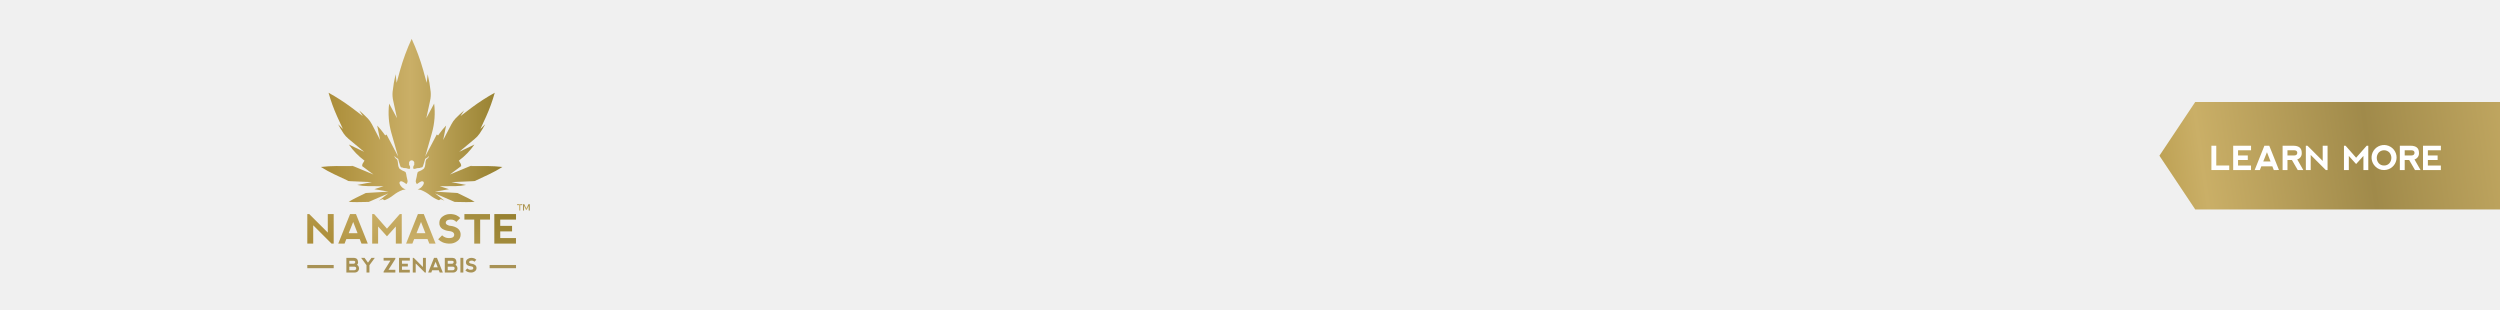
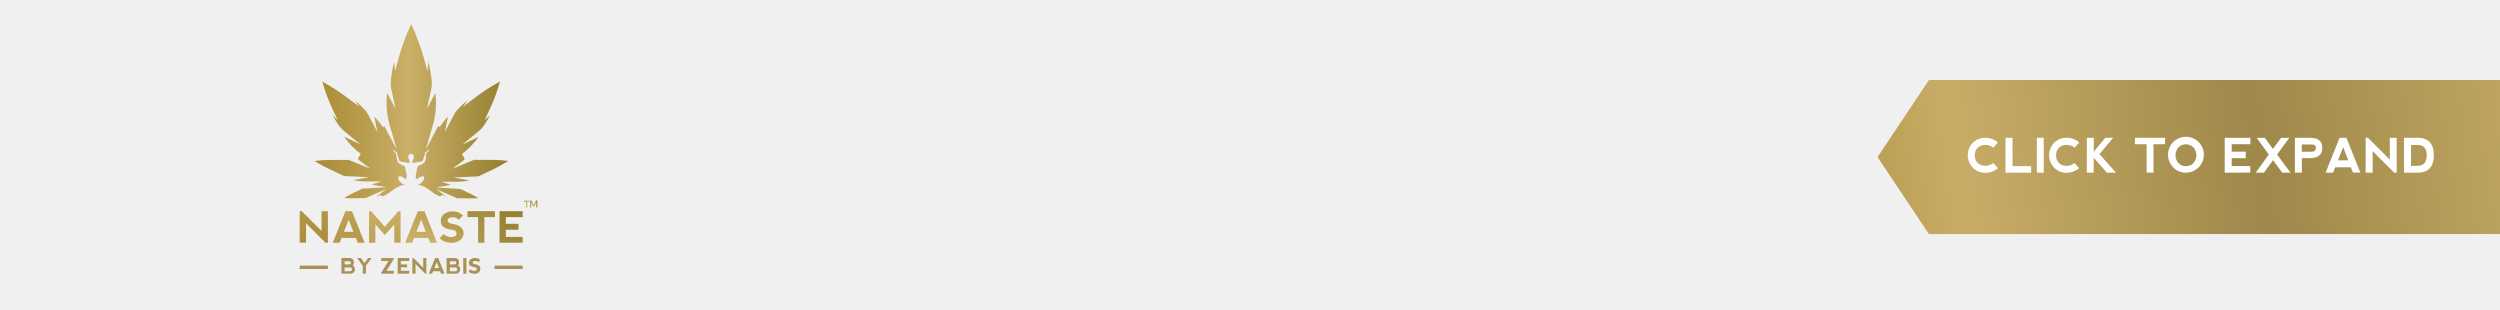
- <svg xmlns="http://www.w3.org/2000/svg" xmlns:xlink="http://www.w3.org/1999/xlink" id="Content" width="728" height="90" viewBox="0 0 728 90">
+ <svg xmlns="http://www.w3.org/2000/svg" xmlns:xlink="http://www.w3.org/1999/xlink" id="Content" viewBox="0 0 728 90">
  <defs>
-     <style>.cls-1{fill:url(#New_Gradient_Swatch_1);}.cls-2{fill:url(#linear-gradient);}.cls-3{fill:url(#linear-gradient-2);}.cls-4{fill:url(#linear-gradient-3);}.cls-5{fill:url(#linear-gradient-4);}.cls-6{fill:url(#linear-gradient-5);}.cls-7{fill:url(#linear-gradient-6);}.cls-8{fill:url(#linear-gradient-7);}.cls-9{fill:url(#New_Gradient_Swatch_2);}.cls-10{fill:#a89255;}.cls-11{fill:url(#New_Gradient_Swatch_2-2);}.cls-12{fill:#fff;}</style>
-     <linearGradient id="New_Gradient_Swatch_1" x1="93.448" y1="35.091" x2="146.304" y2="35.091" gradientUnits="userSpaceOnUse">
+     <style>.cls-1{fill:url(#New_Gradient_Swatch_1);}.cls-2{fill:url(#linear-gradient);}.cls-3{fill:url(#linear-gradient-2);}.cls-4{fill:url(#linear-gradient-3);}.cls-5{fill:url(#linear-gradient-4);}.cls-6{fill:url(#linear-gradient-5);}.cls-7{fill:url(#linear-gradient-6);}.cls-8{fill:url(#linear-gradient-7);}.cls-9{fill:url(#New_Gradient_Swatch_2);}.cls-10{fill:#a89255;}.cls-11{fill:url(#New_Gradient_Swatch_3);}.cls-12{fill:#fff;}</style>
+     <linearGradient id="New_Gradient_Swatch_1" x1="91.5" y1="32.39" x2="147.98" y2="32.39" gradientUnits="userSpaceOnUse">
      <stop offset="0" stop-color="#a88a34" />
-       <stop offset="0.493" stop-color="#caaf67" />
+       <stop offset="0.49" stop-color="#caaf67" />
      <stop offset="1" stop-color="#957f2e" />
    </linearGradient>
-     <linearGradient id="linear-gradient" x1="147.106" y1="149.213" x2="147.106" y2="60.56" gradientUnits="userSpaceOnUse">
+     <linearGradient id="linear-gradient" x1="148.84" y1="154.33" x2="148.84" y2="59.6" gradientUnits="userSpaceOnUse">
      <stop offset="0" stop-color="#a88a34" />
-       <stop offset="0.499" stop-color="#caaf67" />
+       <stop offset="0.5" stop-color="#caaf67" />
      <stop offset="1" stop-color="#957f2e" />
    </linearGradient>
-     <linearGradient id="linear-gradient-2" x1="122.548" y1="103.061" x2="122.548" y2="37.602" xlink:href="#linear-gradient" />
-     <linearGradient id="linear-gradient-3" x1="130.866" y1="125.512" x2="130.866" y2="39.368" xlink:href="#linear-gradient" />
-     <linearGradient id="linear-gradient-4" x1="138.963" y1="127.474" x2="138.963" y2="52.07" xlink:href="#linear-gradient" />
-     <linearGradient id="linear-gradient-5" x1="93.329" y1="74.612" x2="93.329" y2="1.756" xlink:href="#linear-gradient" />
-     <linearGradient id="linear-gradient-6" x1="112.685" y1="93.017" x2="112.685" y2="27.939" xlink:href="#linear-gradient" />
-     <linearGradient id="linear-gradient-7" x1="102.799" y1="83.298" x2="102.799" y2="17.839" xlink:href="#linear-gradient" />
-     <linearGradient id="New_Gradient_Swatch_2" x1="150.61" y1="60.379" x2="154.251" y2="60.379" gradientUnits="userSpaceOnUse">
+     <linearGradient id="linear-gradient-2" x1="122.59" y1="105.02" x2="122.59" y2="35.07" xlink:href="#linear-gradient" />
+     <linearGradient id="linear-gradient-3" x1="131.48" y1="129.01" x2="131.48" y2="36.96" xlink:href="#linear-gradient" />
+     <linearGradient id="linear-gradient-4" x1="140.13" y1="131.1" x2="140.13" y2="50.53" xlink:href="#linear-gradient" />
+     <linearGradient id="linear-gradient-5" x1="91.37" y1="74.62" x2="91.37" y2="-3.23" xlink:href="#linear-gradient" />
+     <linearGradient id="linear-gradient-6" x1="112.06" y1="94.28" x2="112.06" y2="24.75" xlink:href="#linear-gradient" />
+     <linearGradient id="linear-gradient-7" x1="101.49" y1="83.9" x2="101.49" y2="13.95" xlink:href="#linear-gradient" />
+     <linearGradient id="New_Gradient_Swatch_2" x1="152.58" y1="59.41" x2="156.47" y2="59.41" gradientUnits="userSpaceOnUse">
      <stop offset="0" stop-color="#a88a34" />
-       <stop offset="0.188" stop-color="#caaf67" />
-       <stop offset="0.461" stop-color="#a08a4a" />
-       <stop offset="0.763" stop-color="#caaf67" />
+       <stop offset="0.19" stop-color="#caaf67" />
+       <stop offset="0.46" stop-color="#a08a4a" />
+       <stop offset="0.76" stop-color="#caaf67" />
      <stop offset="1" stop-color="#957f2e" />
    </linearGradient>
-     <linearGradient id="New_Gradient_Swatch_2-2" x1="608.584" y1="56.177" x2="784.912" y2="31.257" xlink:href="#New_Gradient_Swatch_2" />
+     <linearGradient id="New_Gradient_Swatch_3" x1="509.93" y1="65.21" x2="830.48" y2="19.91" gradientUnits="userSpaceOnUse">
+       <stop offset="0" stop-color="#a68834" />
+       <stop offset="0.19" stop-color="#c8ad67" />
+       <stop offset="0.46" stop-color="#9e884a" />
+       <stop offset="0.76" stop-color="#c8ad67" />
+       <stop offset="1" stop-color="#937f2e" />
+     </linearGradient>
  </defs>
-   <path class="cls-1" d="M116.663,52.805c.574-.169,1.616.805,1.684.805a1.243,1.243,0,0,0,.347-.802c0-.344-.245-1.013-.291-1.418a6.742,6.742,0,0,0-.245-1.173c-.09-.267-.712-.383-1.047-.589a5.46,5.46,0,0,1-.843-.584,2.668,2.668,0,0,1-.359-1.224,4.81,4.81,0,0,0-.201-1.245c-.116-.218-.416-.372-.618-.574a.87.87,0,0,1-.208-.535c.155-.048.204.351.383.385s.167.182.448.279c.281.097.291.23.327.492s.351,1.146.455,1.507c.104.361.213.633.57.645.356.012.308.196.727.162a2.346,2.346,0,0,1,1.006.194c.225.08.509.087.606-.07.097-.158-.068-.793-.068-.793-.145,0-.17-.196-.225-.378-.056-.182.034-.196.034-.196a.768.768,0,1,1,1.464,0s.09.014.034.196c-.056.182-.08.378-.226.378,0,0-.165.635-.068.793.097.157.38.15.606.07a2.346,2.346,0,0,1,1.006-.194c.419.034.371-.15.727-.162.356-.012.465-.284.569-.645.104-.361.419-1.245.456-1.507s.046-.395.327-.492c.281-.097.269-.245.448-.279s.228-.434.383-.385a.871.871,0,0,1-.208.535c-.202.202-.501.356-.618.574a4.81,4.81,0,0,0-.201,1.245,2.668,2.668,0,0,1-.359,1.224,5.462,5.462,0,0,1-.843.584c-.334.206-.957.322-1.047.589a6.715,6.715,0,0,0-.245,1.173c-.046.405-.291,1.074-.291,1.418a1.243,1.243,0,0,0,.347.802c.068,0,1.11-.974,1.684-.805.574.17.346.974-.25,1.57a2.553,2.553,0,0,1-1.235.77,6.689,6.689,0,0,1,.938.175,10.037,10.037,0,0,1,2.678,1.528,9.731,9.731,0,0,0,2.388,1.394,2.039,2.039,0,0,0,.231.051c.082-.069.511-.317.511-.317a9.607,9.607,0,0,0,1.079.462L126.68,56.319l5.451,2.373c.09.039.18.075.269.106l3.295.059c.865.016,1.719-.022,2.512-.083-.639-.394-1.331-.788-2.073-1.151l-2.891-1.414c-.096-.012-.195-.021-.295-.027l-6.301-.378,4.094-.712-2.654-.864,4.543-.03a15.42,15.42,0,0,0,3.101-.341l-4.293-.818,6.292-.279a6.176,6.176,0,0,0,1.053-.134l-.478.058,4.153-1.948a37.106,37.106,0,0,0,3.846-2.114,40.581,40.581,0,0,0-4.498-.272l-4.72.011.526-.172a5.911,5.911,0,0,0-1.114.344L130.991,50.826l3.332-2.483-.025.004-.076-.572-.606-.999a19.951,19.951,0,0,0,4.537-4.684l-4.452,2.131,4.536-3.778a7.471,7.471,0,0,0,1.44-1.562c.585-.884,1.128-1.79,1.623-2.707l-1.406,1.388,1.685-3.666a48.417,48.417,0,0,0,2.494-6.894,58.688,58.688,0,0,0-6.682,4.305l-3.3,2.501,1.052-1.64c-.854.726-1.679,1.492-2.467,2.29a7.23,7.23,0,0,0-1.215,1.702l-2.41,4.616.856-4.213a19.919,19.919,0,0,0-1.909,2.284l-.42.586-.385-.264a1.098,1.098,0,0,0-.06.1l-3.31,6.278,1.952-6.823a21.659,21.659,0,0,0,.648-8.563l-2.28,4.237,1.104-5.097a8.298,8.298,0,0,0,.172-2.543,41.062,41.062,0,0,0-.876-5.145l-.3,2.502-.99-3.647a62.058,62.058,0,0,0-3.38-9.148,61.995,61.995,0,0,0-3.38,9.148l-.99,3.647-.301-2.502a41.1,41.1,0,0,0-.876,5.145,8.302,8.302,0,0,0,.172,2.544l1.103,5.098-2.278-4.238a21.656,21.656,0,0,0,.648,8.562l1.953,6.824-3.311-6.278a1.052,1.052,0,0,0-.06-.1l-.385.264-.42-.586a19.921,19.921,0,0,0-1.909-2.284l.856,4.213-2.41-4.616a7.234,7.234,0,0,0-1.214-1.702c-.786-.796-1.61-1.562-2.463-2.287l1.055,1.641-3.306-2.505a58.659,58.659,0,0,0-6.682-4.305,48.409,48.409,0,0,0,2.494,6.894l1.685,3.666-1.406-1.388c.495.917,1.039,1.823,1.624,2.707a7.464,7.464,0,0,0,1.44,1.562l4.536,3.778-4.452-2.131a19.947,19.947,0,0,0,4.537,4.684L105.53,47.775l-.076.572-.026-.004,3.333,2.483-5.506-2.295a5.947,5.947,0,0,0-1.113-.344l.526.172-4.72-.011a40.584,40.584,0,0,0-4.498.272,37.106,37.106,0,0,0,3.846,2.114l4.153,1.948-.478-.058a6.149,6.149,0,0,0,1.053.135l6.292.279-4.293.818a15.421,15.421,0,0,0,3.101.341l4.555.03-2.663.864,4.092.711L106.804,56.182q-.15.009-.295.027L103.618,57.623c-.741.363-1.434.756-2.073,1.151.793.061,1.647.099,2.512.083l3.295-.059c.09-.032.18-.068.27-.106L113.072,56.319l-2.75,2.12a9.607,9.607,0,0,0,1.079-.462s.429.247.511.316a2.012,2.012,0,0,0,.231-.05,9.727,9.727,0,0,0,2.388-1.394A10.038,10.038,0,0,1,117.21,55.321a6.688,6.688,0,0,1,.938-.175,2.553,2.553,0,0,1-1.235-.77C116.316,53.78,116.089,52.975,116.663,52.805Z" />
-   <polygon class="cls-2" points="150.265 63.944 150.265 62.339 143.946 62.344 143.946 70.94 150.254 70.94 150.254 69.334 145.667 69.334 145.667 67.379 149.113 67.379 149.113 65.779 145.667 65.779 145.667 63.944 150.265 63.944" />
-   <path class="cls-3" d="M121.691,62.339,118.25,70.94h1.835l.516-1.319h3.899l.516,1.319,1.829-.006-3.435-8.596Zm-.401,5.562,1.308-3.269,1.273,3.269Z" />
-   <path class="cls-4" d="M133.246,66.496a4.265,4.265,0,0,0-1.978-.717,2.267,2.267,0,0,1-1.319-.516.671.671,0,0,1,0-.832q.287-.487,1.319-.487a1.975,1.975,0,0,1,1.606.688l1.147-1.147a4.013,4.013,0,0,0-1.233-.86,4.8,4.8,0,0,0-1.858-.287,3.443,3.443,0,0,0-2.01.691,2.14,2.14,0,0,0-.978,1.832,1.903,1.903,0,0,0,.86,1.778,4.622,4.622,0,0,0,1.892.631q1.147.115,1.431.602a.909.909,0,0,1,0,.975q-.284.487-1.431.487a2.724,2.724,0,0,1-1.95-.803l-1.147,1.147a4.34,4.34,0,0,0,1.376.917,5.094,5.094,0,0,0,2.001.344,3.474,3.474,0,0,0,2.21-.745,2.205,2.205,0,0,0,.949-1.778A2.153,2.153,0,0,0,133.246,66.496Z" />
-   <polygon class="cls-5" points="135.236 63.944 138.103 63.944 138.103 70.94 139.823 70.94 139.823 63.944 142.69 63.944 142.69 62.339 135.236 62.339 135.236 63.944" />
-   <polygon class="cls-6" points="95.451 67.729 90.06 62.339 89.487 62.339 89.487 70.94 91.207 70.94 91.207 65.607 96.54 70.94 97.171 70.94 97.171 62.339 95.451 62.339 95.451 67.729" />
-   <polygon class="cls-7" points="112.683 66.582 108.955 62.339 108.382 62.339 108.382 70.94 110.102 70.94 110.102 65.951 112.683 68.818 115.263 65.951 115.269 70.94 116.989 70.94 116.989 62.339 116.416 62.339 112.683 66.582" />
-   <path class="cls-8" d="M101.942,62.339,98.501,70.94h1.835l.516-1.319h3.899l.516,1.319,1.829-.006-3.435-8.596Zm-.401,5.562,1.307-3.269,1.273,3.269Z" />
-   <path class="cls-9" d="M151.501,59.738v1.561h-.31V59.738h-.581v-.279h1.474v.279Zm2.464,1.561-.003-1.375-.581,1.183h-.202l-.581-1.183v1.375H152.306v-1.84h.368l.607,1.222.605-1.222h.365v1.84Z" />
-   <path class="cls-10" d="M103.961,77.108a1.214,1.214,0,0,1-.695,2.257l-2.405-.003V75.091H103.129q1.08.063,1.14,1.257A.895.895,0,0,1,103.961,77.108Zm-2.242-.305h1.197a.482.482,0,0,0,.53-.533q-.014-.313-.521-.331h-1.205Zm0,1.892h1.396a.558.558,0,0,0,.615-.618q-.014-.41-.607-.427h-1.405Z" />
-   <path class="cls-10" d="M105.158,75.088h1.003l.992,1.396,1.014-1.396h.98l-1.567,2.137v2.137h-.855V77.225Z" />
-   <path class="cls-10" d="M115.125,79.362h-3.422l.003-.285,1.992-3.191h-1.992l-.003-.798h3.422v.313l-2,3.163h2Z" />
-   <path class="cls-10" d="M116.199,79.362V75.091l3.14-.003v.798h-2.285v.912H118.766v.795h-1.712v.972H119.333V79.362Z" />
-   <path class="cls-10" d="M120.199,79.362V75.088h.285l2.678,2.678V75.088h.855V79.362H123.704L121.054,76.712V79.362Z" />
-   <path class="cls-10" d="M124.678,79.362l1.71-4.274h.855l1.706,4.271-.909.003-.256-.655h-1.938l-.256.655Zm2.16-3.134-.65,1.624h1.282Z" />
-   <path class="cls-10" d="M132.623,77.108a1.214,1.214,0,0,1-.695,2.257l-2.405-.003V75.091h2.268q1.08.063,1.14,1.257A.897.897,0,0,1,132.623,77.108Zm-2.243-.305h1.197a.482.482,0,0,0,.53-.533c-.009-.209-.183-.319-.521-.331h-1.206Zm0,1.892h1.396a.557.557,0,0,0,.615-.618q-.013-.41-.607-.427h-1.405Z" />
-   <path class="cls-10" d="M134.07,75.085h.852V79.362H134.07Z" />
-   <path class="cls-10" d="M138.093,75.23a1.984,1.984,0,0,1,.612.427l-.57.57a.981.981,0,0,0-.798-.342q-.513,0-.655.242a.335.335,0,0,0,0,.413,1.127,1.127,0,0,0,.655.256,2.12,2.12,0,0,1,.983.356,1.071,1.071,0,0,1,.441.955,1.096,1.096,0,0,1-.471.883,1.726,1.726,0,0,1-1.098.37,2.533,2.533,0,0,1-.995-.171,2.166,2.166,0,0,1-.684-.456l.57-.57a1.355,1.355,0,0,0,.969.399q.57,0,.711-.242a.45.45,0,0,0,0-.484q-.14-.242-.711-.299a2.296,2.296,0,0,1-.94-.313.946.946,0,0,1-.427-.883,1.063,1.063,0,0,1,.486-.91,1.71,1.71,0,0,1,.999-.344A2.391,2.391,0,0,1,138.093,75.23Z" />
-   <rect class="cls-10" x="89.487" y="77.164" width="7.684" height="0.936" />
-   <rect class="cls-10" x="142.581" y="77.164" width="7.684" height="0.936" />
-   <polygon class="cls-11" points="731.23 29.694 639.255 29.694 628.822 45.342 639.255 60.992 731.23 60.992 731.23 29.694" />
-   <path class="cls-12" d="M645.378,42.434v5.761h3.777V49.517h-5.194v-7.083Z" />
-   <path class="cls-12" d="M650.302,49.517V42.438l5.203-.005v1.322h-3.786v1.512h2.838V46.584h-2.838v1.61h3.777V49.517Z" />
-   <path class="cls-12" d="M656.559,49.517l2.833-7.083h1.416l2.828,7.078-1.506.005-.425-1.086h-3.211l-.425,1.086Zm3.579-5.194-1.077,2.691h2.125Z" />
-   <path class="cls-12" d="M668.958,46.429l1.766,3.088h-1.624l-1.695-2.928h-1.294V49.517h-1.416v-7.083h3.088q2.479,0,2.479,2.04A1.833,1.833,0,0,1,668.958,46.429Zm-2.848-1.162h1.983q.854-.015.878-.779-.023-.699-.864-.728h-1.997Z" />
-   <path class="cls-12" d="M671.46,49.517v-7.083h.472l4.438,4.438V42.434h1.417v7.083h-.52l-4.392-4.391V49.517Z" />
-   <path class="cls-12" d="M682.56,49.517v-7.083h.472l3.069,3.494,3.073-3.494h.473v7.083h-1.417l-.004-4.108-2.125,2.361-2.125-2.361V49.517Z" />
-   <path class="cls-12" d="M691.715,48.499a3.646,3.646,0,1,1,2.525,1.018A3.432,3.432,0,0,1,691.715,48.499Zm2.53-.305a1.987,1.987,0,0,0,1.53-.638,2.416,2.416,0,0,0,0-3.164,2.165,2.165,0,0,0-3.069,0,2.416,2.416,0,0,0,0,3.164A1.997,1.997,0,0,0,694.245,48.194Z" />
-   <path class="cls-12" d="M703.099,46.429l1.766,3.088h-1.624l-1.695-2.928H700.251V49.517h-1.416v-7.083h3.088q2.479,0,2.479,2.04A1.833,1.833,0,0,1,703.099,46.429ZM700.251,45.267h1.983q.854-.015.878-.779-.023-.699-.864-.728H700.251Z" />
-   <path class="cls-12" d="M705.581,49.517V42.438l5.203-.005v1.322h-3.786v1.512h2.838V46.584h-2.838v1.61h3.777V49.517Z" />
+   <path class="cls-1" d="M116.31,51.32c.61-.18,1.72.86,1.8.86a1.35,1.35,0,0,0,.37-.86c0-.37-.27-1.08-.31-1.52a6.93,6.93,0,0,0-.27-1.25c-.09-.28-.76-.41-1.11-.63a5.85,5.85,0,0,1-.91-.62A3,3,0,0,1,115.5,46a5.26,5.26,0,0,0-.21-1.33c-.13-.23-.45-.4-.66-.61a1,1,0,0,1-.23-.58c.17,0,.22.38.41.42s.18.19.48.29.31.25.35.53.38,1.22.49,1.61.23.68.61.69.32.21.77.17a2.55,2.55,0,0,1,1.08.21c.24.08.54.09.64-.08s-.07-.84-.07-.84-.18-.21-.24-.41,0-.21,0-.21a.82.82,0,1,1,1.56,0s.1,0,0,.21-.09.41-.24.41c0,0-.18.68-.08.84s.41.16.65.08a2.55,2.55,0,0,1,1.08-.21c.44,0,.39-.16.77-.17s.5-.3.61-.69.45-1.33.49-1.61,0-.42.35-.53.29-.26.48-.29.24-.47.41-.42a1,1,0,0,1-.23.58c-.21.21-.53.38-.66.61A5.26,5.26,0,0,0,124,46a2.82,2.82,0,0,1-.39,1.31,5.25,5.25,0,0,1-.9.62c-.35.22-1,.35-1.11.63a6.93,6.93,0,0,0-.27,1.25c0,.44-.31,1.15-.31,1.52a1.35,1.35,0,0,0,.37.86c.08,0,1.19-1,1.8-.86s.37,1-.26,1.67a2.78,2.78,0,0,1-1.32.83,9.16,9.16,0,0,1,1,.18,10.71,10.71,0,0,1,2.86,1.64A10.41,10.41,0,0,0,128,57.13l.25,0c.09-.07.55-.34.55-.34a10,10,0,0,0,1.15.5L127,55.07l5.82,2.54.29.11,3.52.06a26.08,26.08,0,0,0,2.69-.09c-.69-.42-1.43-.84-2.22-1.23L134,55l-.31,0-6.74-.4,4.38-.76-2.84-.92,4.86,0a16.87,16.87,0,0,0,3.31-.37l-4.59-.87,6.73-.3a6.45,6.45,0,0,0,1.12-.15l-.51.07,4.44-2.09A40.14,40.14,0,0,0,148,46.85a42.36,42.36,0,0,0-4.81-.3l-5,0,.56-.19a6.26,6.26,0,0,0-1.19.37l-5.88,2.45,3.56-2.65h0l-.08-.61-.65-1.07a21.12,21.12,0,0,0,4.85-5l-4.76,2.28,4.85-4a7.9,7.9,0,0,0,1.54-1.67c.62-.94,1.2-1.91,1.73-2.89L141.13,35l1.8-3.91a52,52,0,0,0,2.67-7.37,62.2,62.2,0,0,0-7.14,4.6L134.93,31l1.12-1.75c-.91.77-1.79,1.59-2.63,2.45a7.9,7.9,0,0,0-1.3,1.81l-2.57,4.94.91-4.51a22.73,22.73,0,0,0-2,2.44L128,37l-.41-.28a.54.54,0,0,0-.06.11L124,43.56l2.09-7.29a23.27,23.27,0,0,0,.69-9.15l-2.44,4.53,1.18-5.45a8.91,8.91,0,0,0,.19-2.71,43.56,43.56,0,0,0-.94-5.5l-.32,2.67-1.06-3.9A66.91,66.91,0,0,0,119.74,7a65.78,65.78,0,0,0-3.61,9.77l-1.06,3.9L114.75,18a43.56,43.56,0,0,0-.94,5.5A8.6,8.6,0,0,0,114,26.2l1.18,5.45-2.44-4.53a23.27,23.27,0,0,0,.69,9.15l2.09,7.29L112,36.86a.54.54,0,0,0-.06-.11l-.41.28-.45-.63A22.73,22.73,0,0,0,109,34l.91,4.51-2.57-4.94a7.9,7.9,0,0,0-1.3-1.81c-.84-.86-1.72-1.67-2.63-2.45L104.56,31,101,28.35a62.2,62.2,0,0,0-7.14-4.6,52,52,0,0,0,2.67,7.37L98.35,35l-1.5-1.48c.52,1,1.11,2,1.73,2.89a7.9,7.9,0,0,0,1.54,1.67l4.85,4-4.76-2.28a21.12,21.12,0,0,0,4.85,5l-.65,1.07-.08.61h0l3.56,2.65L102,46.75a7.08,7.08,0,0,0-1.19-.37l.56.19-5,0a42.21,42.21,0,0,0-4.81.3,40.14,40.14,0,0,0,4.11,2.25l4.44,2.09-.51-.07a6.45,6.45,0,0,0,1.12.15l6.73.3-4.59.87a16.87,16.87,0,0,0,3.31.37l4.87,0-2.85.92,4.37.76-6.73.4-.31,0-3.09,1.51c-.8.39-1.53.81-2.22,1.23a26.08,26.08,0,0,0,2.69.09l3.52-.06.28-.11,5.83-2.54-2.94,2.27a10,10,0,0,0,1.15-.5s.46.27.55.34l.25,0A10.6,10.6,0,0,0,114,55.64,10.71,10.71,0,0,1,116.89,54a9.16,9.16,0,0,1,1-.18,2.78,2.78,0,0,1-1.32-.83C115.94,52.36,115.69,51.5,116.31,51.32Z" />
+   <polygon class="cls-2" points="152.21 63.22 152.21 61.5 145.46 61.51 145.46 70.69 152.2 70.69 152.2 68.98 147.3 68.98 147.3 66.89 150.98 66.89 150.98 65.18 147.3 65.18 147.3 63.22 152.21 63.22" />
+   <path class="cls-3" d="M121.68,61.5,118,70.69h2l.55-1.4h4.17l.55,1.4h2l-3.67-9.19Zm-.43,6,1.4-3.5,1.36,3.5Z" />
+   <path class="cls-4" d="M134,66a4.57,4.57,0,0,0-2.12-.77,2.48,2.48,0,0,1-1.41-.55.73.73,0,0,1,0-.89c.21-.35.68-.52,1.41-.52a2.11,2.11,0,0,1,1.72.73l1.22-1.22a4.17,4.17,0,0,0-1.31-.92,5.24,5.24,0,0,0-2-.31,3.7,3.7,0,0,0-2.15.74,2.3,2.3,0,0,0-1,2,2,2,0,0,0,.92,1.9,4.83,4.83,0,0,0,2,.67c.82.08,1.33.3,1.53.65a1,1,0,0,1,0,1c-.2.35-.71.52-1.53.52a2.88,2.88,0,0,1-2.08-.86L128,69.35a4.73,4.73,0,0,0,1.47,1,5.56,5.56,0,0,0,2.14.36A3.69,3.69,0,0,0,134,69.9a2.36,2.36,0,0,0,1-1.9A2.29,2.29,0,0,0,134,66Z" />
+   <polygon class="cls-5" points="136.15 63.22 139.22 63.22 139.22 70.69 141.05 70.69 141.05 63.22 144.12 63.22 144.12 61.5 136.15 61.5 136.15 63.22" />
+   <polygon class="cls-6" points="93.64 67.26 87.88 61.5 87.27 61.5 87.27 70.69 89.11 70.69 89.11 65 94.8 70.69 95.48 70.69 95.48 61.5 93.64 61.5 93.64 67.26" />
+   <polygon class="cls-7" points="112.05 66.04 108.07 61.5 107.46 61.5 107.46 70.69 109.3 70.69 109.3 65.36 112.05 68.43 114.81 65.36 114.82 70.69 116.65 70.69 116.65 61.5 116.04 61.5 112.05 66.04" />
+   <path class="cls-8" d="M100.58,61.5,96.9,70.69h2l.55-1.4h4.17l.55,1.4h2l-3.67-9.19Zm-.43,6,1.39-3.5,1.36,3.5Z" />
+   <path class="cls-9" d="M153.53,58.72v1.67h-.33V58.72h-.62v-.29h1.58v.29Zm2.63,1.67V58.92l-.62,1.27h-.22l-.62-1.27v1.47h-.31v-2h.4l.64,1.3.65-1.3h.39v2Z" />
+   <path class="cls-10" d="M102.73,77.29a1.28,1.28,0,0,1,.64,1A1.3,1.3,0,0,1,102,79.7H99.42V75.13h2.42c.77,0,1.18.49,1.22,1.34A1,1,0,0,1,102.73,77.29ZM100.34,77h1.28a.52.52,0,0,0,.56-.57c0-.22-.19-.34-.55-.35h-1.29Zm0,2h1.49a.59.59,0,0,0,.66-.66c0-.29-.23-.44-.65-.46h-1.5Z" />
+   <path class="cls-10" d="M104,75.13h1.07l1.06,1.49,1.09-1.49h1l-1.67,2.28v2.28h-.91V77.41Z" />
+   <path class="cls-10" d="M114.66,79.69H111v-.3L113.14,76H111v-.85h3.65v.33l-2.13,3.38h2.13Z" />
+   <path class="cls-10" d="M115.81,79.69V75.13h3.36V76h-2.45v1h1.83v.85h-1.83v1h2.44v.85Z" />
+   <path class="cls-10" d="M120.08,79.69V75.13h.31L123.25,78V75.13h.91v4.56h-.33L121,76.86v2.83Z" />
+   <path class="cls-10" d="M124.87,79.69l1.83-4.56h.91l1.82,4.56h-1l-.27-.7h-2.07l-.27.7Zm2.31-3.35-.7,1.74h1.37Z" />
+   <path class="cls-10" d="M133.36,77.29a1.29,1.29,0,0,1-.74,2.41h-2.57V75.13h2.42c.77,0,1.18.49,1.22,1.34A1,1,0,0,1,133.36,77.29ZM131,77h1.28a.52.52,0,0,0,.57-.57c0-.22-.2-.34-.56-.35H131Zm0,2h1.49a.59.59,0,0,0,.66-.66c0-.29-.22-.44-.65-.46H131Z" />
+   <path class="cls-10" d="M134.91,75.12h.91v4.57h-.91Z" />
+   <path class="cls-10" d="M139.21,75.28a2,2,0,0,1,.65.46l-.61.6a1.05,1.05,0,0,0-.85-.36c-.37,0-.6.09-.7.26a.36.36,0,0,0,0,.44,1.19,1.19,0,0,0,.7.27,2.34,2.34,0,0,1,1,.38,1.17,1.17,0,0,1,.47,1,1.2,1.2,0,0,1-.5,1,1.88,1.88,0,0,1-1.18.39,2.73,2.73,0,0,1-1.06-.18,2.18,2.18,0,0,1-.73-.49l.61-.61a1.42,1.42,0,0,0,1,.43c.41,0,.66-.08.76-.26a.49.49,0,0,0,0-.52c-.1-.17-.35-.27-.76-.31a2.64,2.64,0,0,1-1-.34,1,1,0,0,1-.46-.94,1.16,1.16,0,0,1,.52-1,1.86,1.86,0,0,1,1.07-.36A2.64,2.64,0,0,1,139.21,75.28Z" />
+   <rect class="cls-10" x="87.27" y="77.34" width="8.21" height="1" />
+   <rect class="cls-10" x="144" y="77.34" width="8.21" height="1" />
+   <polygon class="cls-11" points="733.77 23.3 561.71 23.3 546.75 45.73 561.71 68.16 733.77 68.16 733.77 23.3" />
+   <path class="cls-12" d="M574.47,48.82a5.19,5.19,0,0,1,0-7.23,4.86,4.86,0,0,1,3.6-1.46,5.49,5.49,0,0,1,3.73,1.35L580.46,43a3.75,3.75,0,0,0-2.38-.81,3,3,0,0,0-2.2.85,3,3,0,0,0-.84,2.17,3.09,3.09,0,0,0,.85,2.25,3,3,0,0,0,2.21.83,3.62,3.62,0,0,0,2.36-.81l1.35,1.49a5.47,5.47,0,0,1-3.73,1.35A4.93,4.93,0,0,1,574.47,48.82Z" />
+   <path class="cls-12" d="M586.05,40.13v8.25h5.41v1.9H584V40.13Z" />
+   <path class="cls-12" d="M593.13,40.12h2V50.28h-2Z" />
+   <path class="cls-12" d="M598.15,48.82a5.22,5.22,0,0,1,0-7.23,4.86,4.86,0,0,1,3.6-1.46,5.49,5.49,0,0,1,3.73,1.35L604.14,43a3.75,3.75,0,0,0-2.38-.81,3,3,0,0,0-2.2.85,3,3,0,0,0-.83,2.17,2.87,2.87,0,0,0,3,3.08,3.62,3.62,0,0,0,2.36-.81l1.35,1.49a5.47,5.47,0,0,1-3.73,1.35A4.93,4.93,0,0,1,598.15,48.82Z" />
+   <path class="cls-12" d="M607.7,40.13h2v4.06l3.38-4.06h2.28l-4,4.74,4.81,5.41h-2.64l-3.86-4.39v4.39h-2Z" />
+   <path class="cls-12" d="M630.47,40.13V42h-3.38v8.26h-2V42h-3.39V40.13Z" />
+   <path class="cls-12" d="M632.92,48.82a5.23,5.23,0,1,1,3.62,1.46A4.92,4.92,0,0,1,632.92,48.82Zm3.63-.44a2.83,2.83,0,0,0,2.19-.91,3.44,3.44,0,0,0,0-4.53,3.09,3.09,0,0,0-4.4,0,3.47,3.47,0,0,0,0,4.53A2.87,2.87,0,0,0,636.55,48.38Z" />
+   <path class="cls-12" d="M647.84,50.28V40.13h7.46V42h-5.43v2.17h4.07v1.89h-4.07v2.3h5.41v1.9Z" />
+   <path class="cls-12" d="M660.68,45l-3.55-4.86h2.38l2.37,3.23,2.37-3.23h2.38L663.08,45,667,50.28h-2.41l-2.67-3.65-2.66,3.65h-2.41Z" />
+   <path class="cls-12" d="M668.28,50.28V40.13h4.43c2.36,0,3.55,1,3.55,2.92s-1.18,3-3.55,3h-2.4v4.2Zm2-6.09h2.84c.82,0,1.24-.39,1.26-1.12s-.44-1-1.24-1h-2.86Z" />
+   <path class="cls-12" d="M677.22,50.28l4.06-10.15h2l4.06,10.14h-2.16l-.61-1.56H680l-.6,1.56Zm5.13-7.45-1.54,3.86h3Z" />
+   <path class="cls-12" d="M688.88,50.28V40.13h.68l6.36,6.36V40.13h2V50.28h-.74L690.91,44v6.29Z" />
+   <path class="cls-12" d="M700.05,50.28V40.12H704c3.15,0,4.73,1.7,4.73,5.08s-1.58,5.08-4.73,5.08Zm3.92-2q2.7,0,2.7-3.06c0-2-.9-3-2.7-3h-1.88v6.1Z" />
</svg>
